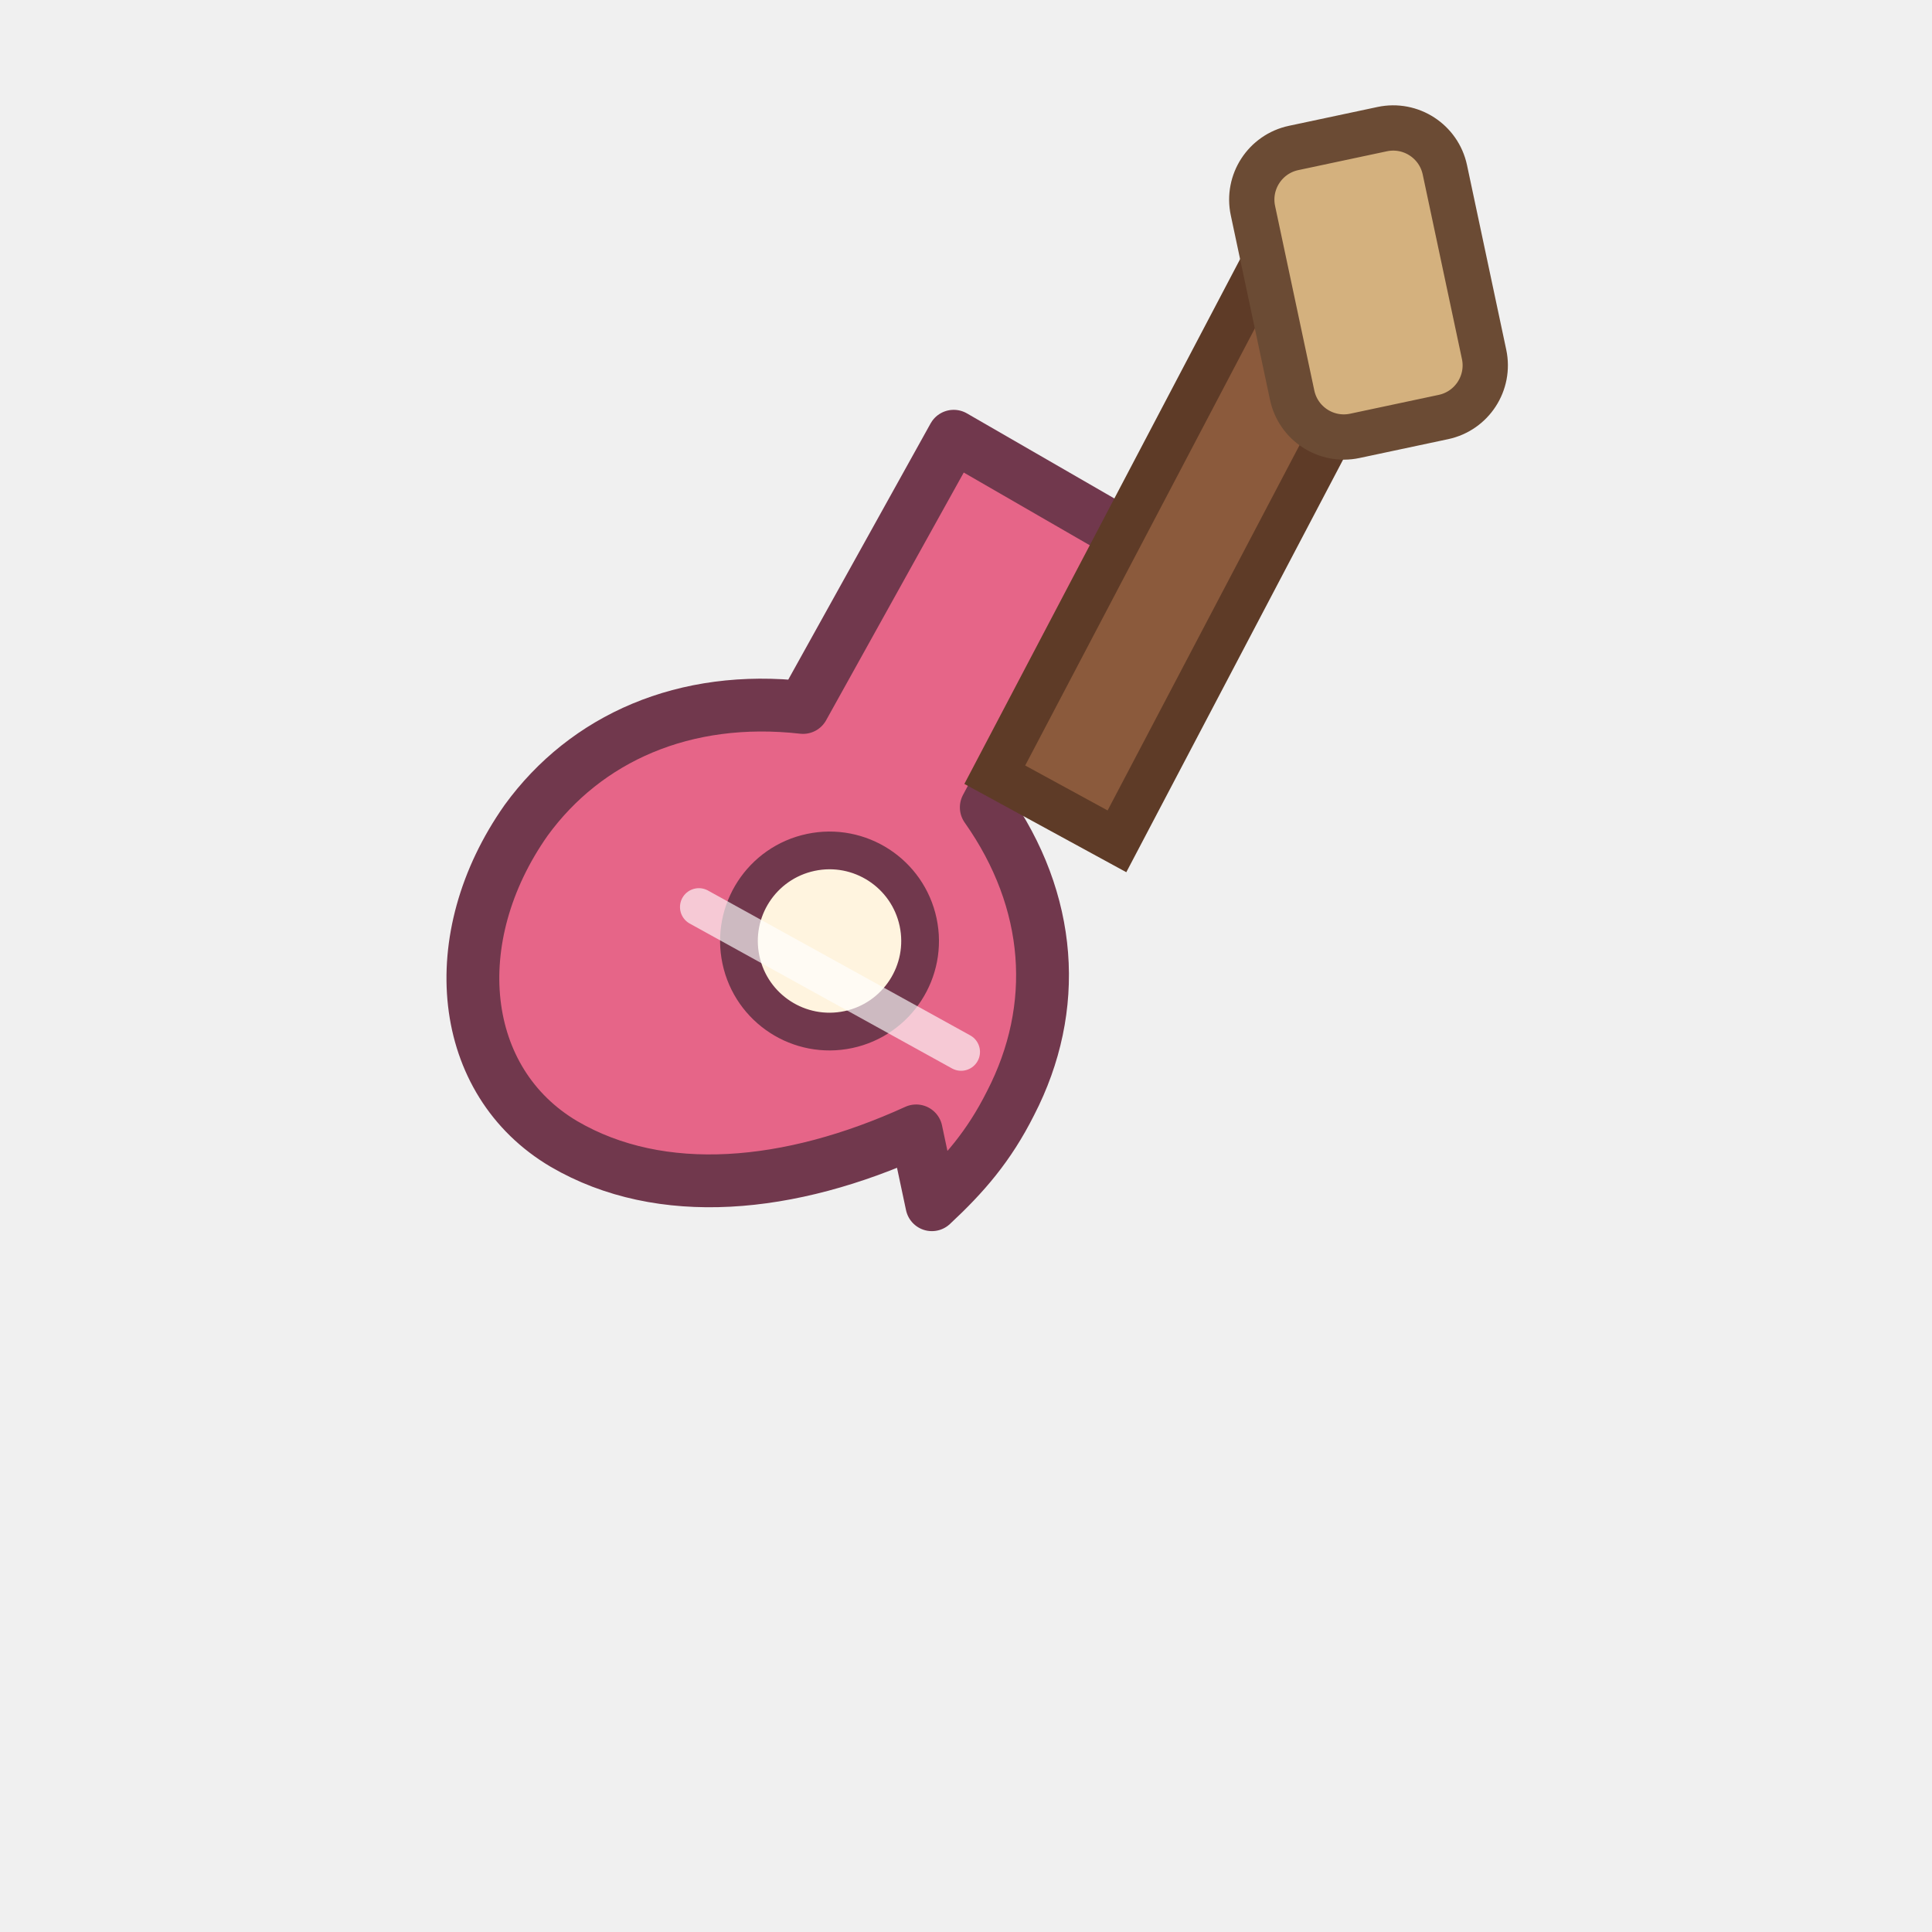
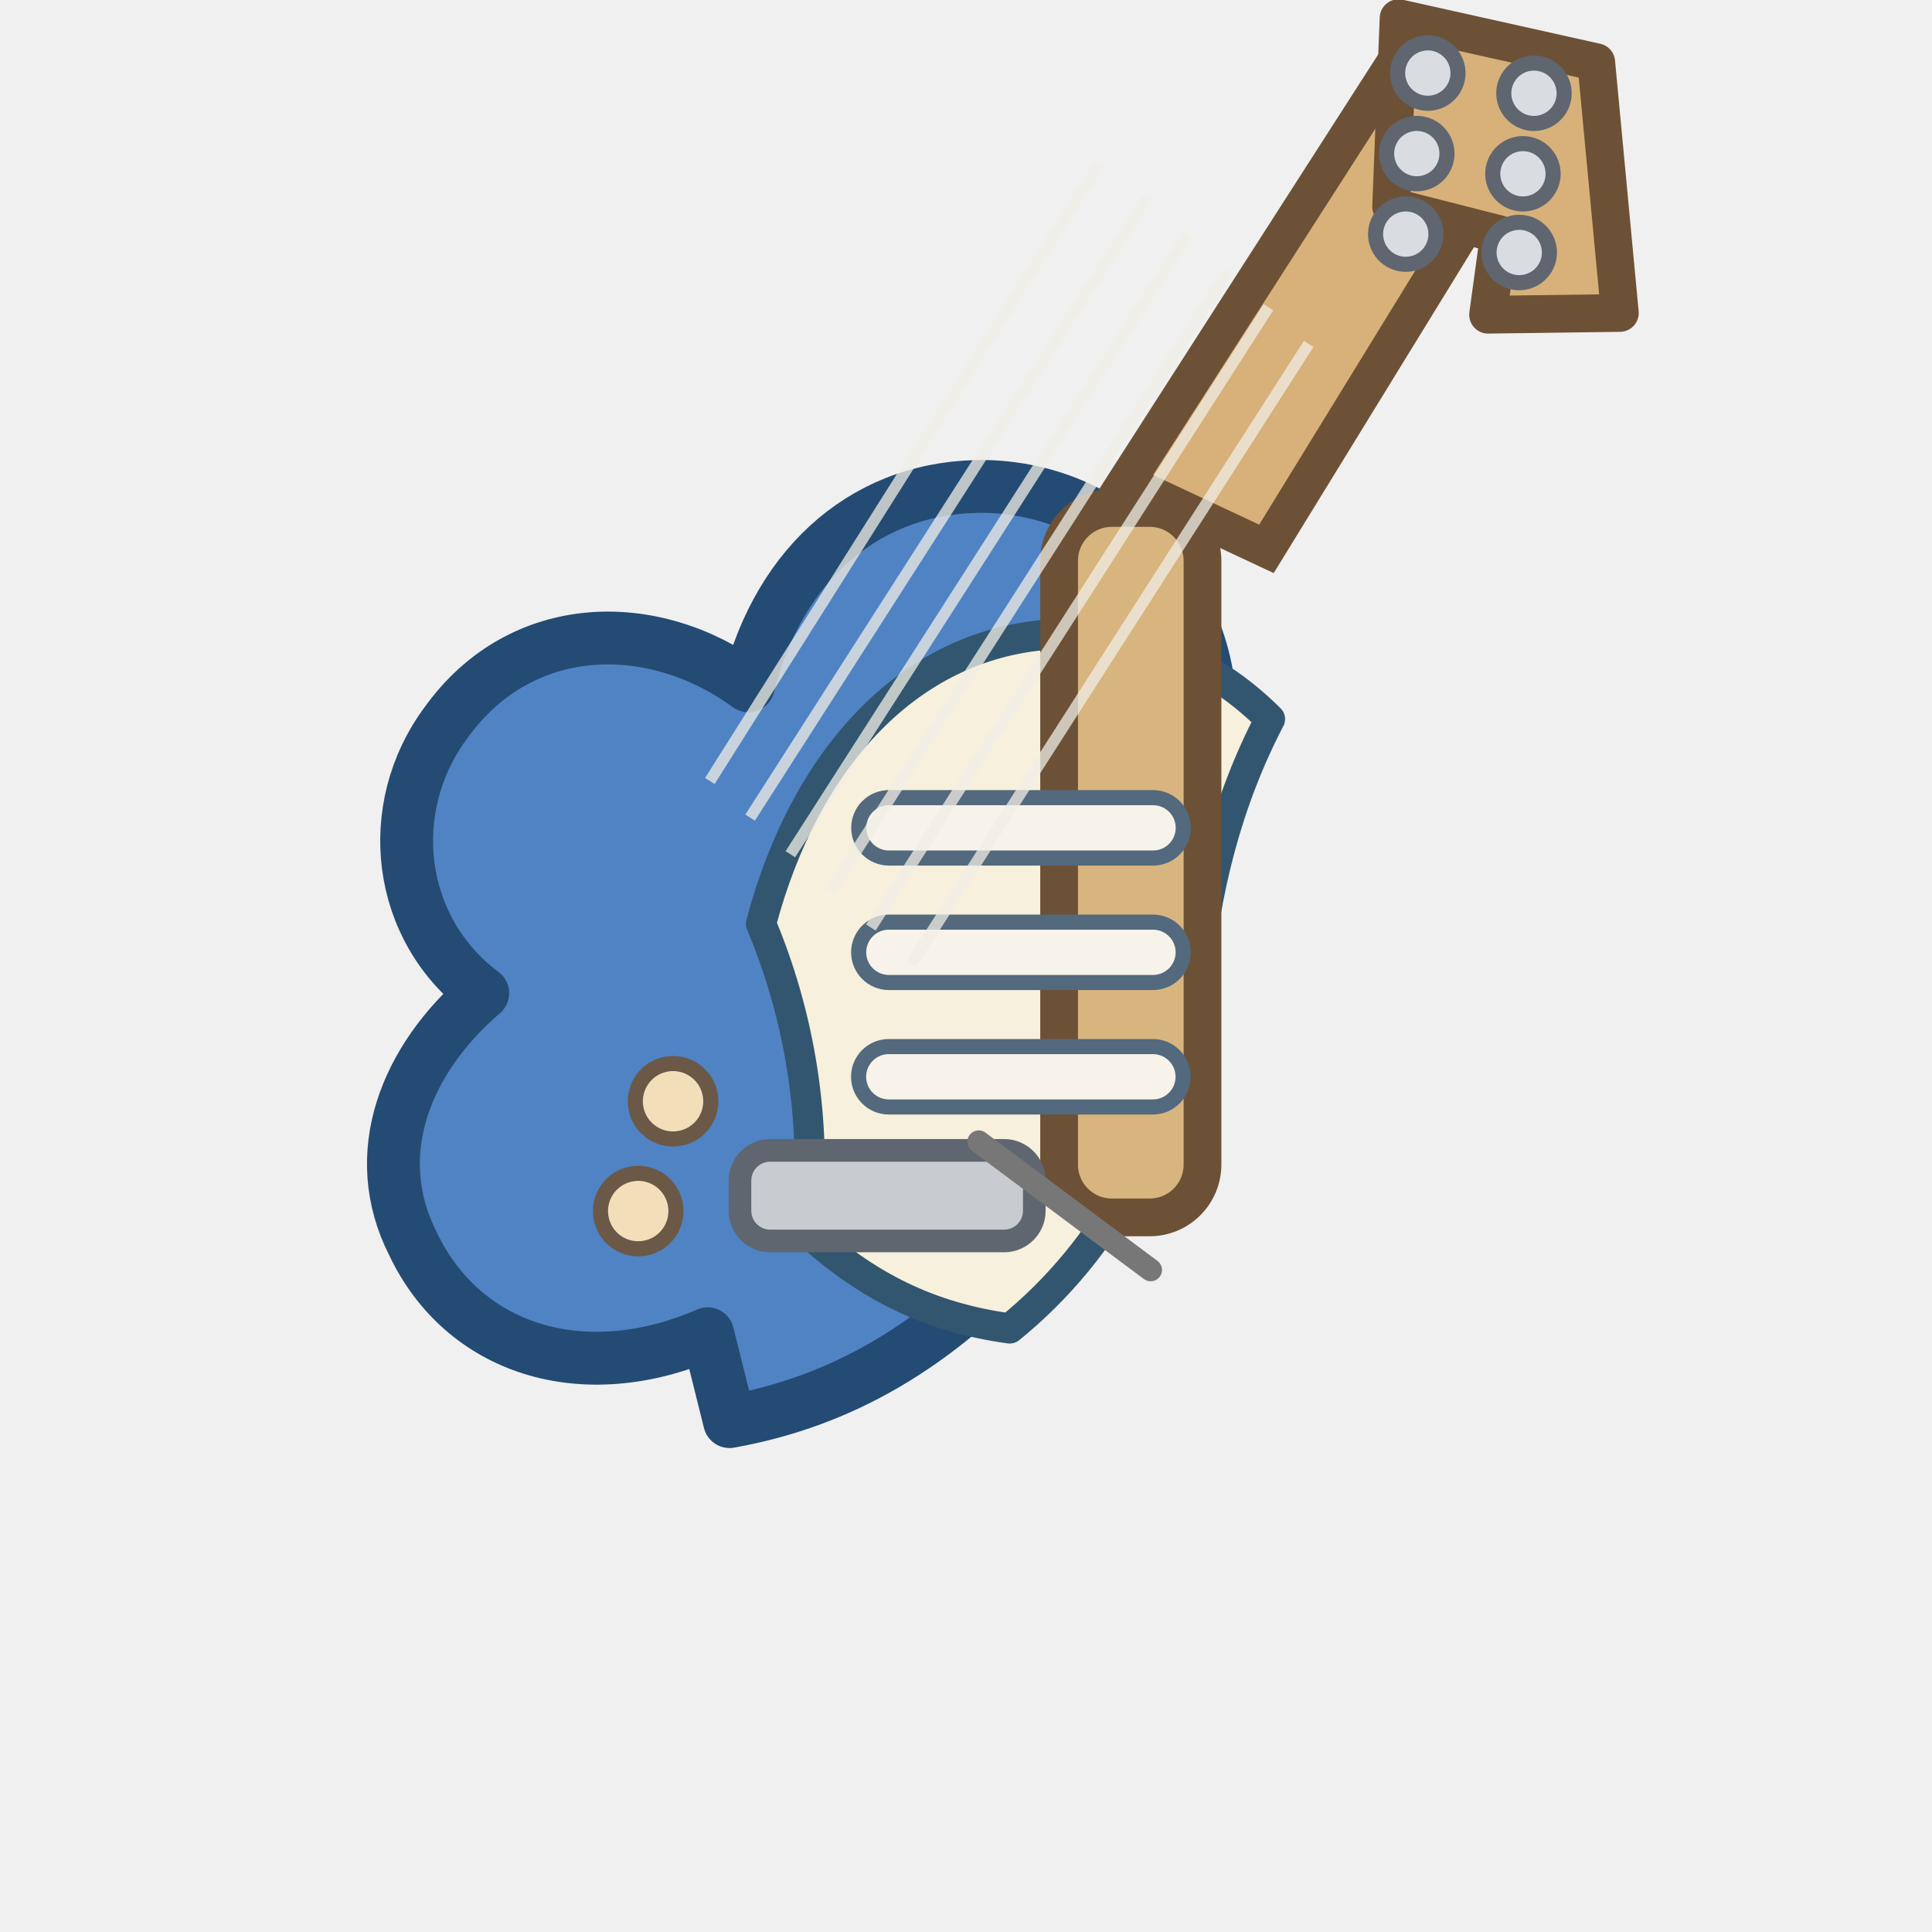
- <svg xmlns="http://www.w3.org/2000/svg" viewBox="0 0 256 256">
-   <g transform="rotate(-12 128 128)">
-     <path d="M117 148c-18 4-35 2-46-8-12-11-10-30 4-43 10-9 24-12 39-7l27-31 20 18-26 31c6 14 4 28-5 39-4 5-8 8-13 11z" fill="#e66588" stroke="#71384d" stroke-width="7" stroke-linejoin="round" />
-     <path d="M137 104l54-65 14 12-54 65z" fill="#8b5a3c" stroke="#5e3b27" stroke-width="6" />
-     <rect x="186" y="31" width="26" height="39" rx="7" fill="#d4b17e" stroke="#6b4b34" stroke-width="6" />
-     <circle cx="111" cy="121" r="12" fill="#fff4df" stroke="#71384d" stroke-width="5" />
-     <path d="M95 113l30 26" stroke="#fff" stroke-width="5" stroke-linecap="round" opacity=".65" />
+ <svg xmlns="http://www.w3.org/2000/svg" viewBox="0 0 256 256" role="img" aria-label="Blue Strat style electric guitar">
+   <g transform="rotate(-14 128 128)">
+     <path d="M83 167c-18 3-32-6-35-21-3-13 5-24 17-30-9-11-7-27 4-36 13-11 30-7 40 5 8-15 22-22 37-18 18 5 27 24 20 41l-8 18c-7 17-18 31-31 40-15 10-29 14-44 13z" fill="#4f83c4" stroke="#244b73" stroke-width="7" stroke-linejoin="round" />
+     <path d="M103 116c11-20 28-31 46-28 11 2 20 8 26 18-8 9-14 20-18 32-8 18-20 31-35 38-10-4-17-10-23-19 5-14 6-28 4-41z" fill="#f6f0dc" stroke="#32566f" stroke-width="4" stroke-linejoin="round" />
+     <rect x="143" y="73" width="19" height="94" rx="7" transform="rotate(14 152.5 120)" fill="#d8b57e" stroke="#6d5136" stroke-width="5" />
+     <path d="M164 71l52-49 15 12-51 50z" fill="#d7b179" stroke="#6d5136" stroke-width="5" />
+     <path d="M214 20l24 12-5 33-17-4 4-10-13-7z" fill="#d7b179" stroke="#6d5136" stroke-width="5" stroke-linejoin="round" />
+     <g fill="#d9dde2" stroke="#5f6670" stroke-width="2">
+       <circle cx="229" cy="34" r="4" />
+       <circle cx="225" cy="44" r="4" />
+       <circle cx="222" cy="54" r="4" />
+       <circle cx="216" cy="28" r="4" />
+       <circle cx="212" cy="38" r="4" />
+       <circle cx="208" cy="48" r="4" />
+     </g>
+     <g fill="#f7f3ea" stroke="#53697d" stroke-width="2">
+       <rect x="118" y="108" width="43" height="8" rx="4" transform="rotate(14 139.5 112)" />
+       <rect x="114" y="124" width="43" height="8" rx="4" transform="rotate(14 135.5 128)" />
+       <rect x="110" y="140" width="43" height="8" rx="4" transform="rotate(14 131.5 144)" />
+     </g>
+     <rect x="91" y="149" width="39" height="12" rx="4" transform="rotate(14 110.5 155)" fill="#c8cbd0" stroke="#5f6670" stroke-width="3" />
+     <circle cx="86" cy="136" r="5" fill="#f2dfba" stroke="#6b5846" stroke-width="2" />
+     <circle cx="78" cy="149" r="5" fill="#f2dfba" stroke="#6b5846" stroke-width="2" />
+     <path d="M124 151l18 22" stroke="#777" stroke-width="3" stroke-linecap="round" />
+     <path d="M101 96l70-67M105 102l71-67M109 108l71-67M113 114l71-67M117 120l71-67M121 126l71-67" stroke="#f0eee6" stroke-width="1.5" opacity=".75" />
  </g>
</svg>
